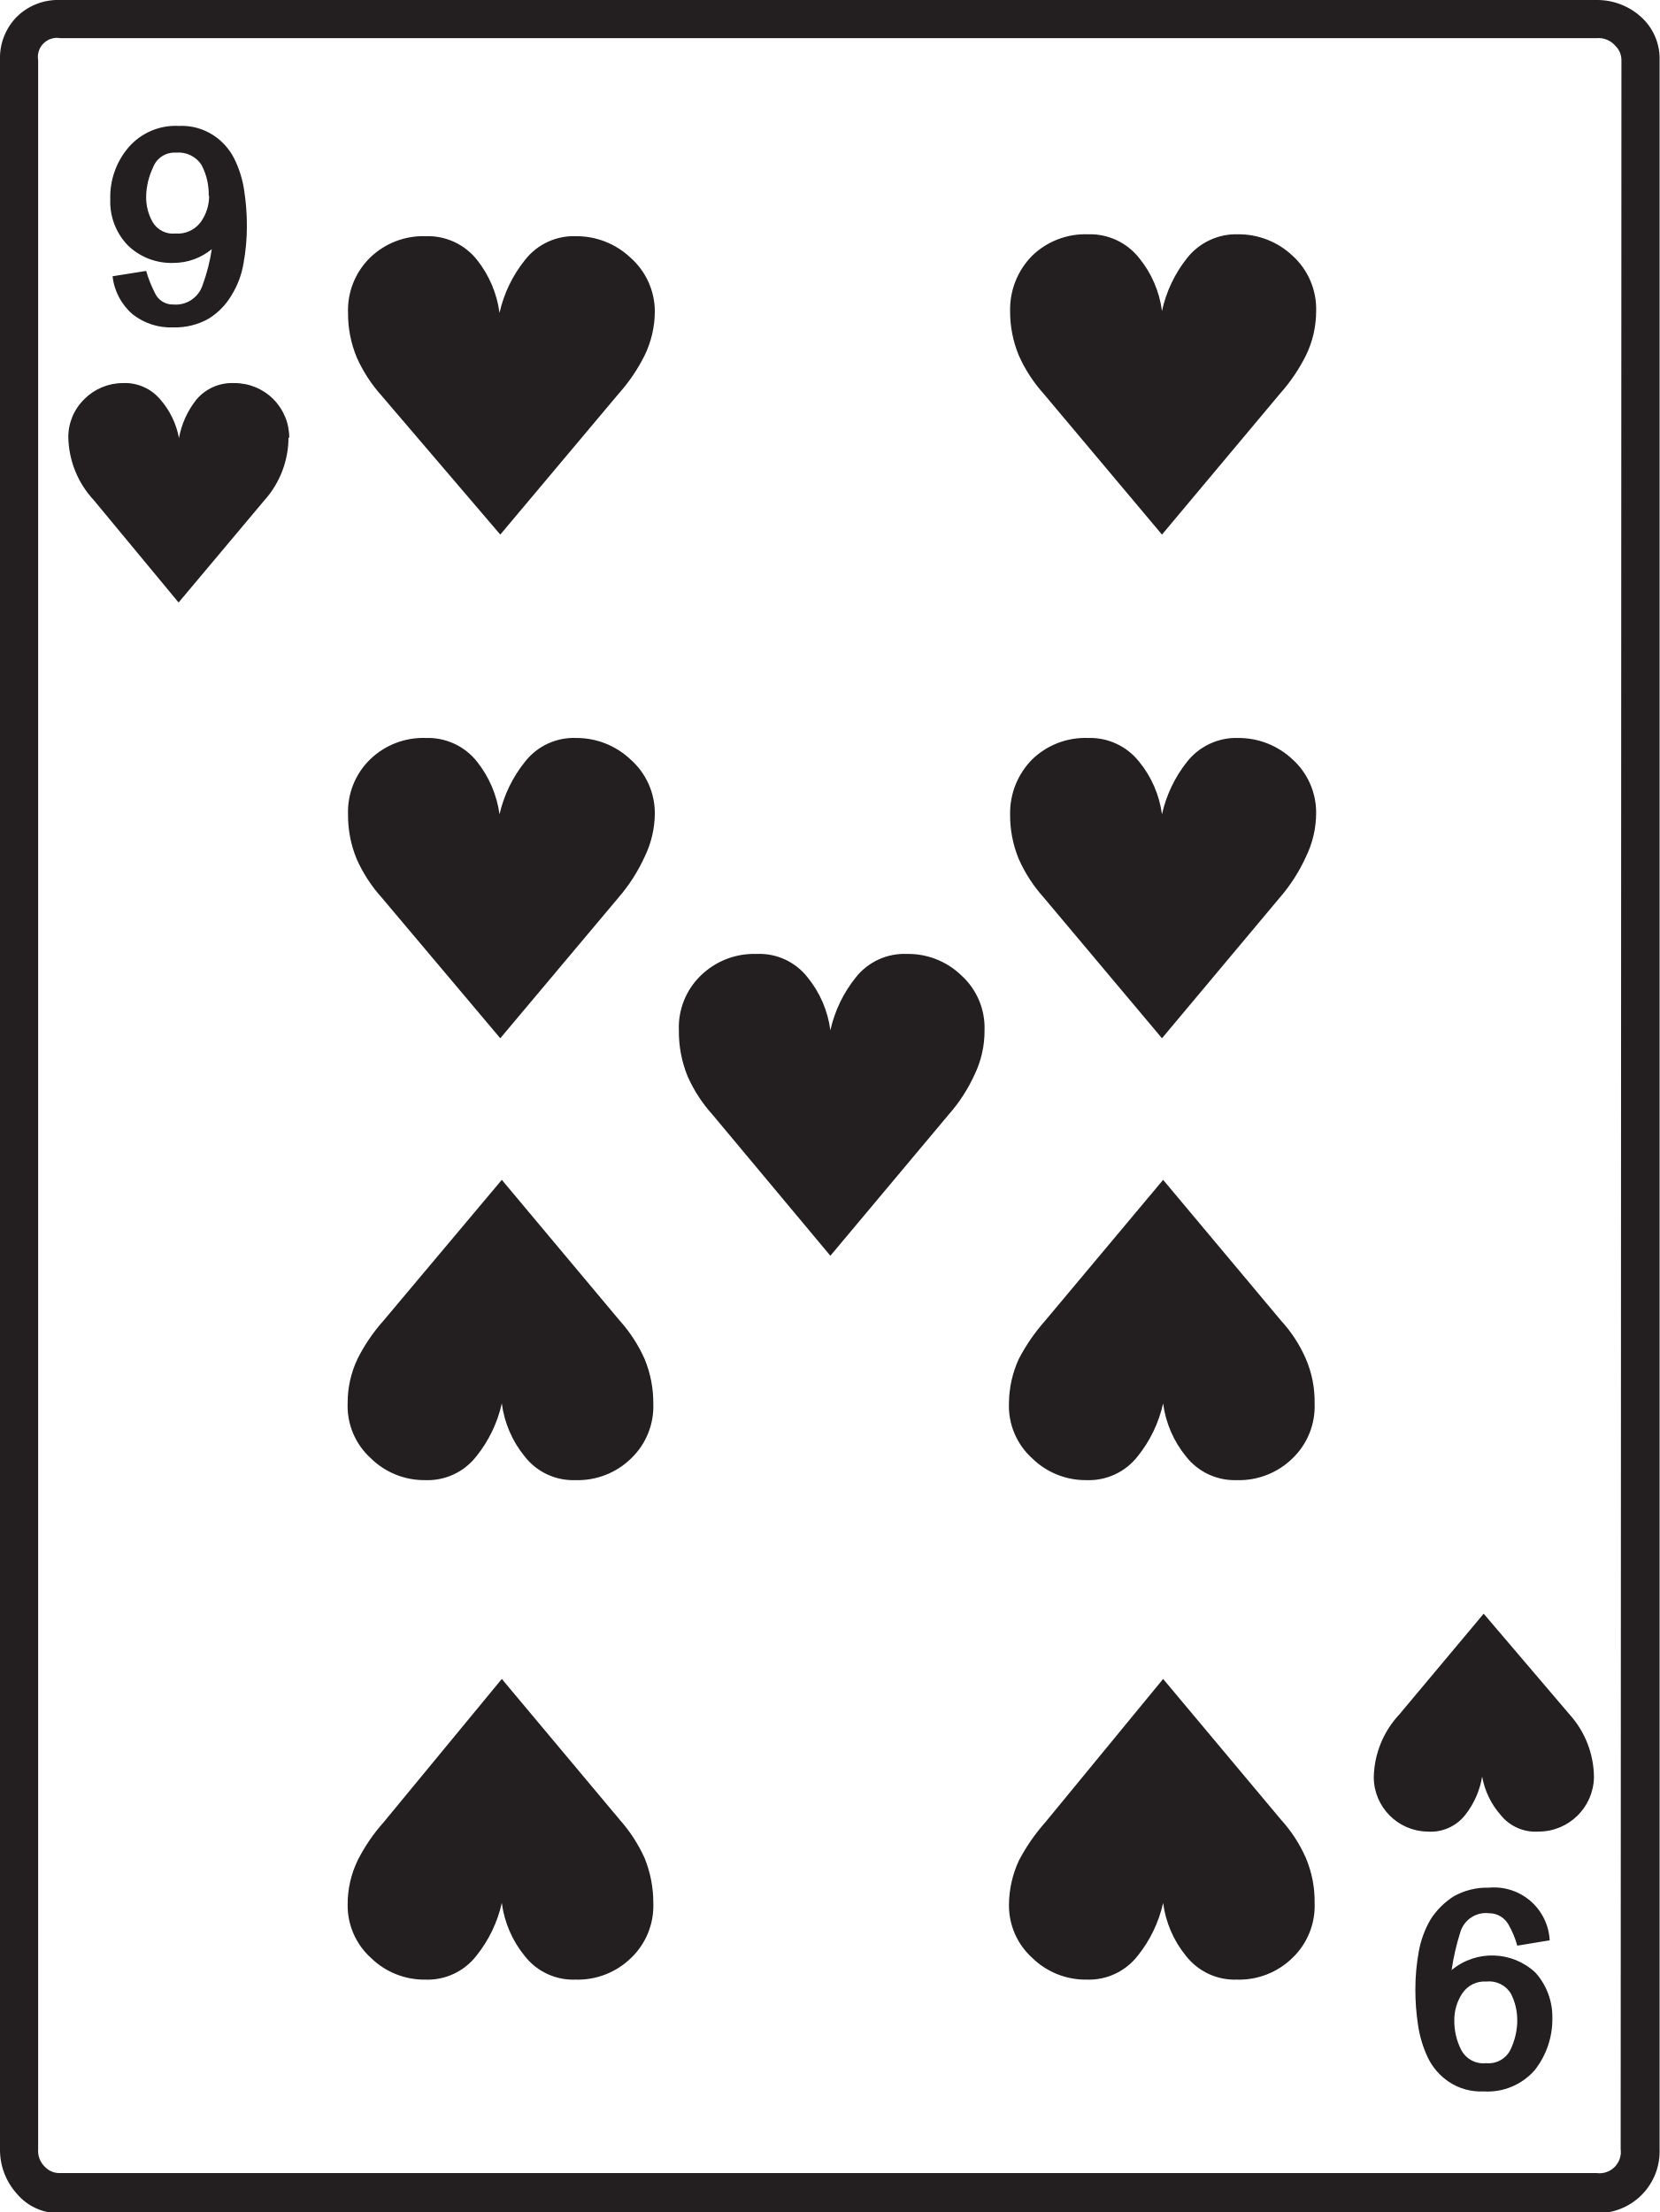
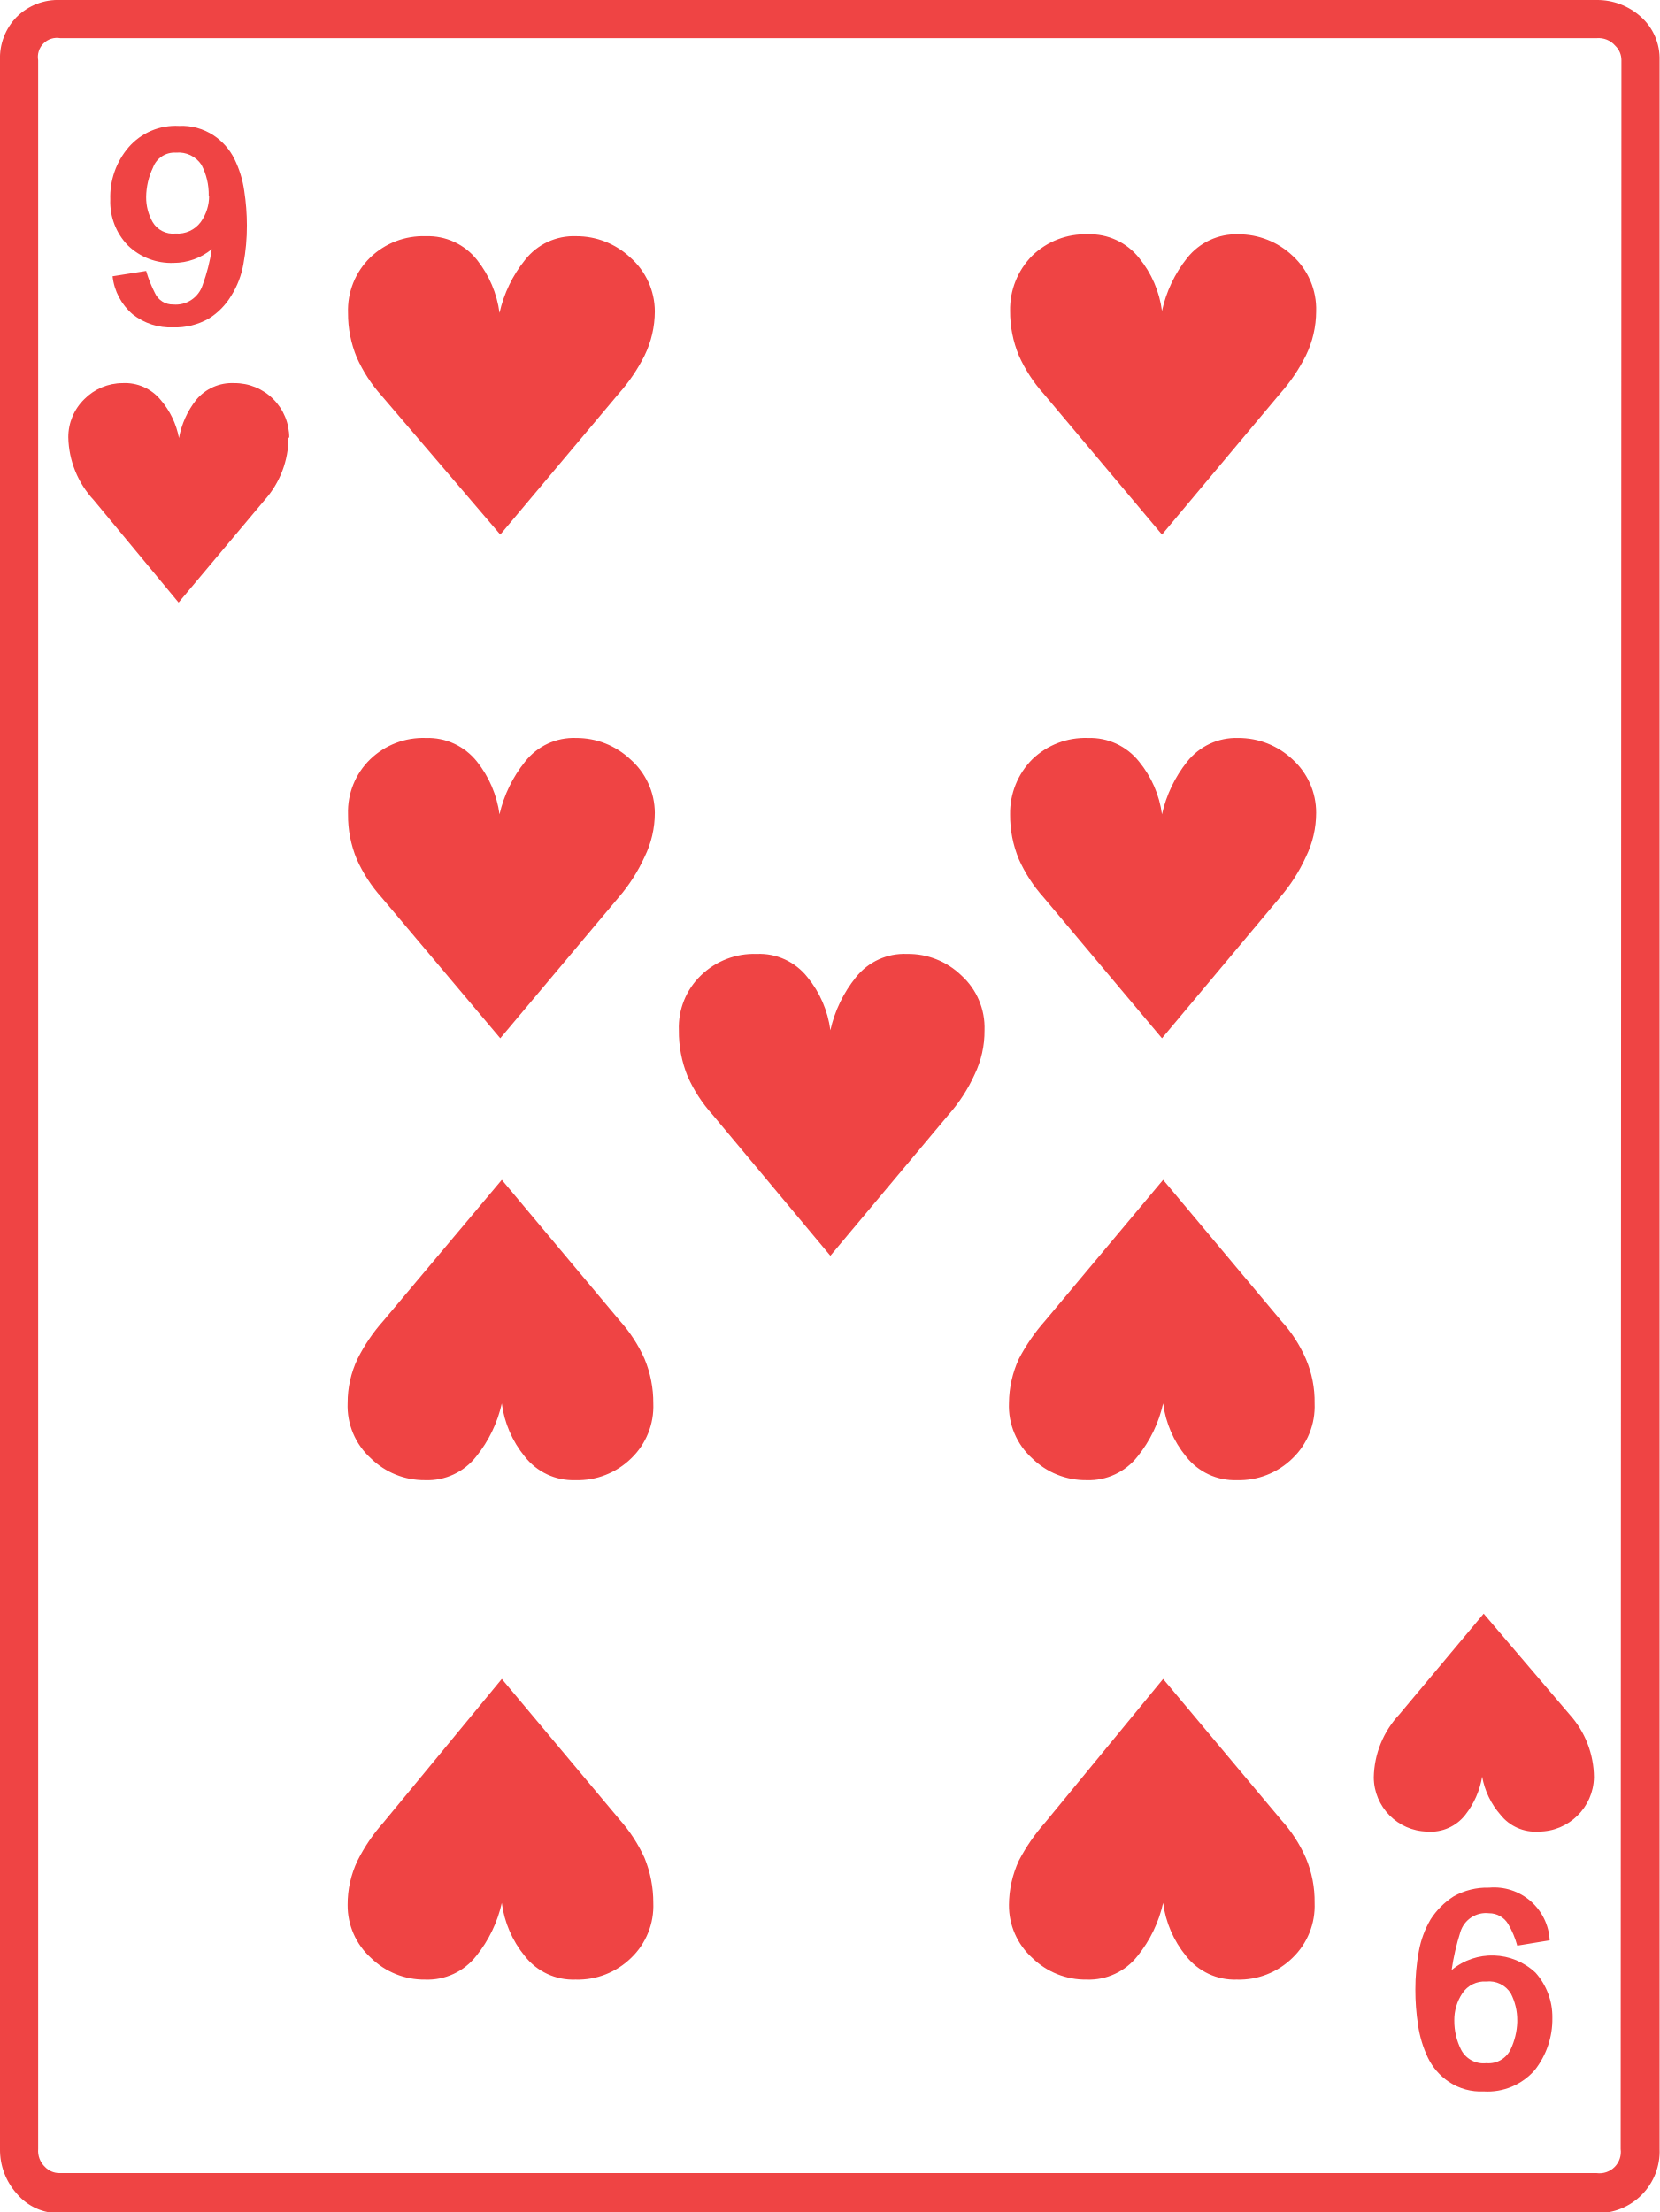
<svg xmlns="http://www.w3.org/2000/svg" viewBox="0 0 43.49 57.97">
  <g id="Layer_2" data-name="Layer 2">
    <g id="Layer_1-2" data-name="Layer 1">
-       <path d="M43.49,56.32A1.62,1.62,0,0,1,41.84,58H1.58a1.43,1.43,0,0,1-1.14-.51A1.72,1.72,0,0,1,0,56.32V1.58A1.54,1.54,0,0,1,.44.44,1.54,1.54,0,0,1,1.58,0H41.84A1.71,1.71,0,0,1,43,.44a1.47,1.47,0,0,1,.49,1.14Zm-1-54.74a.52.52,0,0,0-.16-.38A.58.58,0,0,0,41.84,1H1.58A.5.5,0,0,0,1,1.58V56.32a.58.58,0,0,0,.18.47.52.52,0,0,0,.38.16H41.84a.56.56,0,0,0,.63-.63ZM7.56,11.46a2.47,2.47,0,0,1-.63,1.65L4.68,15.79,2.46,13.11a2.49,2.49,0,0,1-.67-1.65,1.39,1.39,0,0,1,.42-1,1.42,1.42,0,0,1,1-.42,1.21,1.21,0,0,1,1,.44,2.12,2.12,0,0,1,.48,1,2.28,2.28,0,0,1,.45-1,1.22,1.22,0,0,1,1-.44,1.43,1.43,0,0,1,1.44,1.44ZM6.47,5.91a5.39,5.39,0,0,1-.09,1,2.3,2.3,0,0,1-.32.84,1.78,1.78,0,0,1-.59.6,1.78,1.78,0,0,1-.93.23,1.61,1.61,0,0,1-1.06-.34,1.53,1.53,0,0,1-.53-1l.88-.14a3.32,3.32,0,0,0,.23.58.51.51,0,0,0,.48.3.74.74,0,0,0,.77-.51,4.81,4.81,0,0,0,.24-.94,1.58,1.58,0,0,1-1,.36,1.63,1.63,0,0,1-1.2-.46,1.64,1.64,0,0,1-.46-1.2,2,2,0,0,1,.48-1.37,1.63,1.63,0,0,1,1.32-.56,1.51,1.51,0,0,1,.91.25,1.58,1.58,0,0,1,.54.61A2.76,2.76,0,0,1,6.4,5,6,6,0,0,1,6.47,5.91Zm-1-.78a1.67,1.67,0,0,0-.19-.81A.72.72,0,0,0,4.61,4a.6.6,0,0,0-.6.39,1.84,1.84,0,0,0-.18.77A1.31,1.31,0,0,0,4,5.82a.62.62,0,0,0,.6.3.75.75,0,0,0,.66-.3A1.17,1.17,0,0,0,5.48,5.13ZM9.11,36.77a2.68,2.68,0,0,1,.26-1.16,4.59,4.59,0,0,1,.68-1l3.1-3.69,3.09,3.69a3.84,3.84,0,0,1,.65,1,3,3,0,0,1,.23,1.17,1.89,1.89,0,0,1-.58,1.44,2,2,0,0,1-1.46.57,1.61,1.61,0,0,1-1.33-.62,2.76,2.76,0,0,1-.6-1.39,3.39,3.39,0,0,1-.67,1.39,1.62,1.62,0,0,1-1.34.62,2,2,0,0,1-1.42-.57A1.85,1.85,0,0,1,9.11,36.77Zm0,13.15a2.65,2.65,0,0,1,.26-1.16,4.59,4.59,0,0,1,.68-1L13.15,44l3.09,3.69a4,4,0,0,1,.65,1,3.1,3.1,0,0,1,.23,1.18,1.89,1.89,0,0,1-.58,1.44,2,2,0,0,1-1.46.57,1.61,1.61,0,0,1-1.33-.62,2.76,2.76,0,0,1-.6-1.39,3.39,3.39,0,0,1-.67,1.39,1.62,1.62,0,0,1-1.34.62,2,2,0,0,1-1.42-.57A1.85,1.85,0,0,1,9.11,49.92ZM17.16,8.16a2.66,2.66,0,0,1-.27,1.16,4.59,4.59,0,0,1-.68,1l-3.1,3.69L10,10.37a3.84,3.84,0,0,1-.65-1,3,3,0,0,1-.23-1.17,1.93,1.93,0,0,1,.58-1.45,2,2,0,0,1,1.46-.56,1.64,1.64,0,0,1,1.34.62,2.83,2.83,0,0,1,.59,1.39,3.39,3.39,0,0,1,.67-1.39,1.62,1.62,0,0,1,1.34-.62,2.06,2.06,0,0,1,1.42.56A1.89,1.89,0,0,1,17.16,8.16Zm0,13.14a2.63,2.63,0,0,1-.27,1.16,4.44,4.44,0,0,1-.68,1.06l-3.1,3.69L10,23.52a3.84,3.84,0,0,1-.65-1,3,3,0,0,1-.23-1.18,1.92,1.92,0,0,1,.58-1.44,2,2,0,0,1,1.46-.56,1.64,1.64,0,0,1,1.34.62,2.84,2.84,0,0,1,.59,1.38,3.42,3.42,0,0,1,.67-1.38,1.62,1.62,0,0,1,1.34-.62,2.06,2.06,0,0,1,1.42.56A1.88,1.88,0,0,1,17.16,21.3ZM25.8,27a2.62,2.62,0,0,1-.26,1.16,4.2,4.2,0,0,1-.68,1.05l-3.1,3.7-3.09-3.7a3.79,3.79,0,0,1-.65-1A3.1,3.1,0,0,1,17.79,27a1.89,1.89,0,0,1,.58-1.44A2,2,0,0,1,19.83,25a1.6,1.6,0,0,1,1.33.61,2.76,2.76,0,0,1,.6,1.39,3.39,3.39,0,0,1,.67-1.39A1.62,1.62,0,0,1,23.77,25a2,2,0,0,1,1.42.56A1.85,1.85,0,0,1,25.8,27Zm.64,9.77a2.83,2.83,0,0,1,.26-1.16,5,5,0,0,1,.69-1l3.09-3.69,3.09,3.69a3.61,3.61,0,0,1,.65,1,2.84,2.84,0,0,1,.23,1.17,1.89,1.89,0,0,1-.58,1.44,2,2,0,0,1-1.46.57,1.62,1.62,0,0,1-1.33-.62,2.76,2.76,0,0,1-.6-1.39,3.39,3.39,0,0,1-.67,1.39,1.62,1.62,0,0,1-1.33.62,2,2,0,0,1-1.43-.57A1.85,1.85,0,0,1,26.44,36.77Zm0,13.15a2.8,2.8,0,0,1,.26-1.16,5,5,0,0,1,.69-1L30.48,44l3.09,3.69a3.7,3.7,0,0,1,.65,1,2.92,2.92,0,0,1,.23,1.18,1.89,1.89,0,0,1-.58,1.44,2,2,0,0,1-1.46.57,1.62,1.62,0,0,1-1.33-.62,2.76,2.76,0,0,1-.6-1.39,3.39,3.39,0,0,1-.67,1.39,1.62,1.62,0,0,1-1.33.62,2,2,0,0,1-1.43-.57A1.85,1.85,0,0,1,26.44,49.92ZM34.49,8.16a2.66,2.66,0,0,1-.27,1.16,4.59,4.59,0,0,1-.68,1l-3.09,3.69-3.1-3.69a3.84,3.84,0,0,1-.65-1,3,3,0,0,1-.23-1.17,2,2,0,0,1,.58-1.45,2,2,0,0,1,1.46-.56,1.64,1.64,0,0,1,1.34.62,2.76,2.76,0,0,1,.6,1.39,3.38,3.38,0,0,1,.66-1.39,1.64,1.64,0,0,1,1.34-.62,2.06,2.06,0,0,1,1.42.56A1.89,1.89,0,0,1,34.49,8.16Zm0,13.14a2.63,2.63,0,0,1-.27,1.16,4.44,4.44,0,0,1-.68,1.06l-3.09,3.69-3.1-3.69a3.84,3.84,0,0,1-.65-1,3,3,0,0,1-.23-1.18,2,2,0,0,1,.58-1.44,2,2,0,0,1,1.46-.56,1.64,1.64,0,0,1,1.34.62,2.76,2.76,0,0,1,.6,1.38,3.4,3.4,0,0,1,.66-1.38,1.64,1.64,0,0,1,1.34-.62,2.06,2.06,0,0,1,1.42.56A1.88,1.88,0,0,1,34.49,21.3Zm7.28,25.28A1.45,1.45,0,0,1,40.32,48a1.17,1.17,0,0,1-1-.44,2.08,2.08,0,0,1-.48-1,2.21,2.21,0,0,1-.44,1,1.15,1.15,0,0,1-1,.44A1.43,1.43,0,0,1,36,46.58a2.48,2.48,0,0,1,.67-1.65l2.21-2.64,2.25,2.64A2.48,2.48,0,0,1,41.77,46.58Zm-1.09,6.3a2.16,2.16,0,0,1-.46,1.37,1.64,1.64,0,0,1-1.34.56,1.51,1.51,0,0,1-.91-.25,1.6,1.6,0,0,1-.55-.63,3,3,0,0,1-.26-.86,6,6,0,0,1-.07-.93,5.5,5.5,0,0,1,.09-1,2.56,2.56,0,0,1,.31-.84,2,2,0,0,1,.6-.6,1.78,1.78,0,0,1,.93-.23,1.46,1.46,0,0,1,1.59,1.38l-.85.14a2.31,2.31,0,0,0-.24-.57.58.58,0,0,0-.5-.28.7.7,0,0,0-.75.49,6.22,6.22,0,0,0-.23,1,1.66,1.66,0,0,1,2.2.07A1.74,1.74,0,0,1,40.68,52.88Zm-.92.07a1.52,1.52,0,0,0-.17-.71.67.67,0,0,0-.64-.31.7.7,0,0,0-.63.31,1.26,1.26,0,0,0-.21.71,1.68,1.68,0,0,0,.18.77.66.66,0,0,0,.66.35.64.64,0,0,0,.64-.37A1.82,1.82,0,0,0,39.76,53Z" style="fill: #231f20" />
+       <path d="M43.49,56.32A1.62,1.62,0,0,1,41.84,58H1.58a1.43,1.43,0,0,1-1.14-.51A1.72,1.72,0,0,1,0,56.32V1.58A1.54,1.54,0,0,1,.44.44,1.54,1.54,0,0,1,1.58,0H41.84A1.71,1.71,0,0,1,43,.44a1.47,1.47,0,0,1,.49,1.14Zm-1-54.74a.52.52,0,0,0-.16-.38A.58.58,0,0,0,41.84,1H1.58A.5.5,0,0,0,1,1.58V56.32a.58.58,0,0,0,.18.47.52.52,0,0,0,.38.16H41.84a.56.56,0,0,0,.63-.63ZM7.56,11.46a2.47,2.47,0,0,1-.63,1.65L4.68,15.79,2.46,13.11a2.49,2.49,0,0,1-.67-1.65,1.39,1.39,0,0,1,.42-1,1.42,1.42,0,0,1,1-.42,1.21,1.21,0,0,1,1,.44,2.12,2.12,0,0,1,.48,1,2.28,2.28,0,0,1,.45-1,1.22,1.22,0,0,1,1-.44,1.43,1.43,0,0,1,1.44,1.44ZM6.47,5.91a5.39,5.39,0,0,1-.09,1,2.3,2.3,0,0,1-.32.84,1.78,1.78,0,0,1-.59.6,1.78,1.78,0,0,1-.93.23,1.61,1.61,0,0,1-1.06-.34,1.53,1.53,0,0,1-.53-1l.88-.14a3.32,3.32,0,0,0,.23.58.51.51,0,0,0,.48.3.74.74,0,0,0,.77-.51,4.81,4.81,0,0,0,.24-.94,1.58,1.58,0,0,1-1,.36,1.63,1.63,0,0,1-1.2-.46,1.64,1.64,0,0,1-.46-1.2,2,2,0,0,1,.48-1.37,1.63,1.63,0,0,1,1.32-.56,1.51,1.51,0,0,1,.91.25,1.58,1.58,0,0,1,.54.61A2.76,2.76,0,0,1,6.4,5,6,6,0,0,1,6.47,5.91Zm-1-.78a1.67,1.67,0,0,0-.19-.81A.72.72,0,0,0,4.61,4a.6.6,0,0,0-.6.39,1.84,1.84,0,0,0-.18.77A1.31,1.31,0,0,0,4,5.82a.62.62,0,0,0,.6.3.75.75,0,0,0,.66-.3A1.17,1.17,0,0,0,5.48,5.13ZM9.11,36.77a2.68,2.68,0,0,1,.26-1.16,4.59,4.59,0,0,1,.68-1l3.1-3.69,3.09,3.69a3.84,3.84,0,0,1,.65,1,3,3,0,0,1,.23,1.17,1.89,1.89,0,0,1-.58,1.44,2,2,0,0,1-1.46.57,1.61,1.61,0,0,1-1.33-.62,2.76,2.76,0,0,1-.6-1.39,3.39,3.39,0,0,1-.67,1.39,1.62,1.62,0,0,1-1.34.62,2,2,0,0,1-1.42-.57A1.85,1.85,0,0,1,9.11,36.77Zm0,13.15a2.65,2.65,0,0,1,.26-1.16,4.59,4.59,0,0,1,.68-1L13.15,44l3.09,3.69a4,4,0,0,1,.65,1,3.1,3.1,0,0,1,.23,1.18,1.89,1.89,0,0,1-.58,1.44,2,2,0,0,1-1.46.57,1.61,1.61,0,0,1-1.33-.62,2.76,2.76,0,0,1-.6-1.39,3.39,3.39,0,0,1-.67,1.39,1.62,1.62,0,0,1-1.34.62,2,2,0,0,1-1.42-.57A1.85,1.85,0,0,1,9.11,49.92ZM17.16,8.16a2.66,2.66,0,0,1-.27,1.16,4.59,4.59,0,0,1-.68,1l-3.1,3.69L10,10.37a3.84,3.84,0,0,1-.65-1,3,3,0,0,1-.23-1.17,1.93,1.93,0,0,1,.58-1.45,2,2,0,0,1,1.46-.56,1.64,1.64,0,0,1,1.34.62,2.83,2.83,0,0,1,.59,1.39,3.39,3.39,0,0,1,.67-1.39,1.62,1.62,0,0,1,1.34-.62,2.06,2.06,0,0,1,1.42.56A1.89,1.89,0,0,1,17.16,8.16Zm0,13.14a2.63,2.63,0,0,1-.27,1.16,4.44,4.44,0,0,1-.68,1.06l-3.1,3.69L10,23.52a3.84,3.84,0,0,1-.65-1,3,3,0,0,1-.23-1.18,1.92,1.92,0,0,1,.58-1.44,2,2,0,0,1,1.46-.56,1.64,1.64,0,0,1,1.34.62,2.84,2.84,0,0,1,.59,1.38,3.42,3.42,0,0,1,.67-1.38,1.62,1.62,0,0,1,1.34-.62,2.06,2.06,0,0,1,1.42.56A1.88,1.88,0,0,1,17.16,21.3ZM25.8,27a2.62,2.62,0,0,1-.26,1.16,4.2,4.2,0,0,1-.68,1.05l-3.1,3.7-3.09-3.7a3.79,3.79,0,0,1-.65-1A3.1,3.1,0,0,1,17.79,27a1.89,1.89,0,0,1,.58-1.44A2,2,0,0,1,19.83,25a1.6,1.6,0,0,1,1.33.61,2.76,2.76,0,0,1,.6,1.39,3.39,3.39,0,0,1,.67-1.39A1.62,1.62,0,0,1,23.77,25a2,2,0,0,1,1.42.56A1.85,1.85,0,0,1,25.8,27Zm.64,9.77a2.83,2.83,0,0,1,.26-1.16,5,5,0,0,1,.69-1l3.09-3.69,3.09,3.69a3.61,3.61,0,0,1,.65,1,2.84,2.84,0,0,1,.23,1.17,1.89,1.89,0,0,1-.58,1.44,2,2,0,0,1-1.46.57,1.62,1.62,0,0,1-1.33-.62,2.76,2.76,0,0,1-.6-1.39,3.39,3.39,0,0,1-.67,1.39,1.62,1.62,0,0,1-1.33.62,2,2,0,0,1-1.43-.57A1.85,1.85,0,0,1,26.44,36.77Zm0,13.15a2.8,2.8,0,0,1,.26-1.16,5,5,0,0,1,.69-1L30.48,44l3.09,3.69a3.7,3.7,0,0,1,.65,1,2.92,2.92,0,0,1,.23,1.18,1.89,1.89,0,0,1-.58,1.44,2,2,0,0,1-1.46.57,1.62,1.62,0,0,1-1.33-.62,2.76,2.76,0,0,1-.6-1.39,3.39,3.39,0,0,1-.67,1.39,1.62,1.62,0,0,1-1.33.62,2,2,0,0,1-1.43-.57A1.85,1.85,0,0,1,26.44,49.92ZM34.49,8.16a2.66,2.66,0,0,1-.27,1.16,4.59,4.59,0,0,1-.68,1l-3.09,3.69-3.1-3.69a3.84,3.84,0,0,1-.65-1,3,3,0,0,1-.23-1.17,2,2,0,0,1,.58-1.45,2,2,0,0,1,1.46-.56,1.64,1.64,0,0,1,1.34.62,2.76,2.76,0,0,1,.6,1.39,3.38,3.38,0,0,1,.66-1.39,1.64,1.64,0,0,1,1.34-.62,2.06,2.06,0,0,1,1.42.56A1.89,1.89,0,0,1,34.49,8.16Zm0,13.14a2.63,2.63,0,0,1-.27,1.16,4.44,4.44,0,0,1-.68,1.06l-3.09,3.69-3.1-3.69a3.84,3.84,0,0,1-.65-1,3,3,0,0,1-.23-1.18,2,2,0,0,1,.58-1.44,2,2,0,0,1,1.46-.56,1.64,1.64,0,0,1,1.34.62,2.76,2.76,0,0,1,.6,1.38,3.4,3.4,0,0,1,.66-1.38,1.64,1.64,0,0,1,1.34-.62,2.06,2.06,0,0,1,1.42.56A1.88,1.88,0,0,1,34.49,21.3Zm7.28,25.28A1.45,1.45,0,0,1,40.32,48a1.17,1.17,0,0,1-1-.44,2.08,2.08,0,0,1-.48-1,2.21,2.21,0,0,1-.44,1,1.15,1.15,0,0,1-1,.44A1.43,1.43,0,0,1,36,46.58a2.48,2.48,0,0,1,.67-1.65l2.21-2.64,2.25,2.64A2.48,2.48,0,0,1,41.77,46.58Zm-1.09,6.3a2.16,2.16,0,0,1-.46,1.37,1.64,1.64,0,0,1-1.34.56,1.51,1.51,0,0,1-.91-.25,1.6,1.6,0,0,1-.55-.63,3,3,0,0,1-.26-.86,6,6,0,0,1-.07-.93,5.5,5.5,0,0,1,.09-1,2.56,2.56,0,0,1,.31-.84,2,2,0,0,1,.6-.6,1.78,1.78,0,0,1,.93-.23,1.46,1.46,0,0,1,1.59,1.38l-.85.14a2.31,2.31,0,0,0-.24-.57.58.58,0,0,0-.5-.28.7.7,0,0,0-.75.49,6.22,6.22,0,0,0-.23,1,1.66,1.66,0,0,1,2.2.07A1.74,1.74,0,0,1,40.68,52.88Zm-.92.07a1.52,1.52,0,0,0-.17-.71.67.67,0,0,0-.64-.31.7.7,0,0,0-.63.31,1.26,1.26,0,0,0-.21.71,1.68,1.68,0,0,0,.18.77.66.66,0,0,0,.66.35.64.64,0,0,0,.64-.37A1.82,1.82,0,0,0,39.76,53Z" style="fill: #ef4444" />
    </g>
  </g>
</svg>
